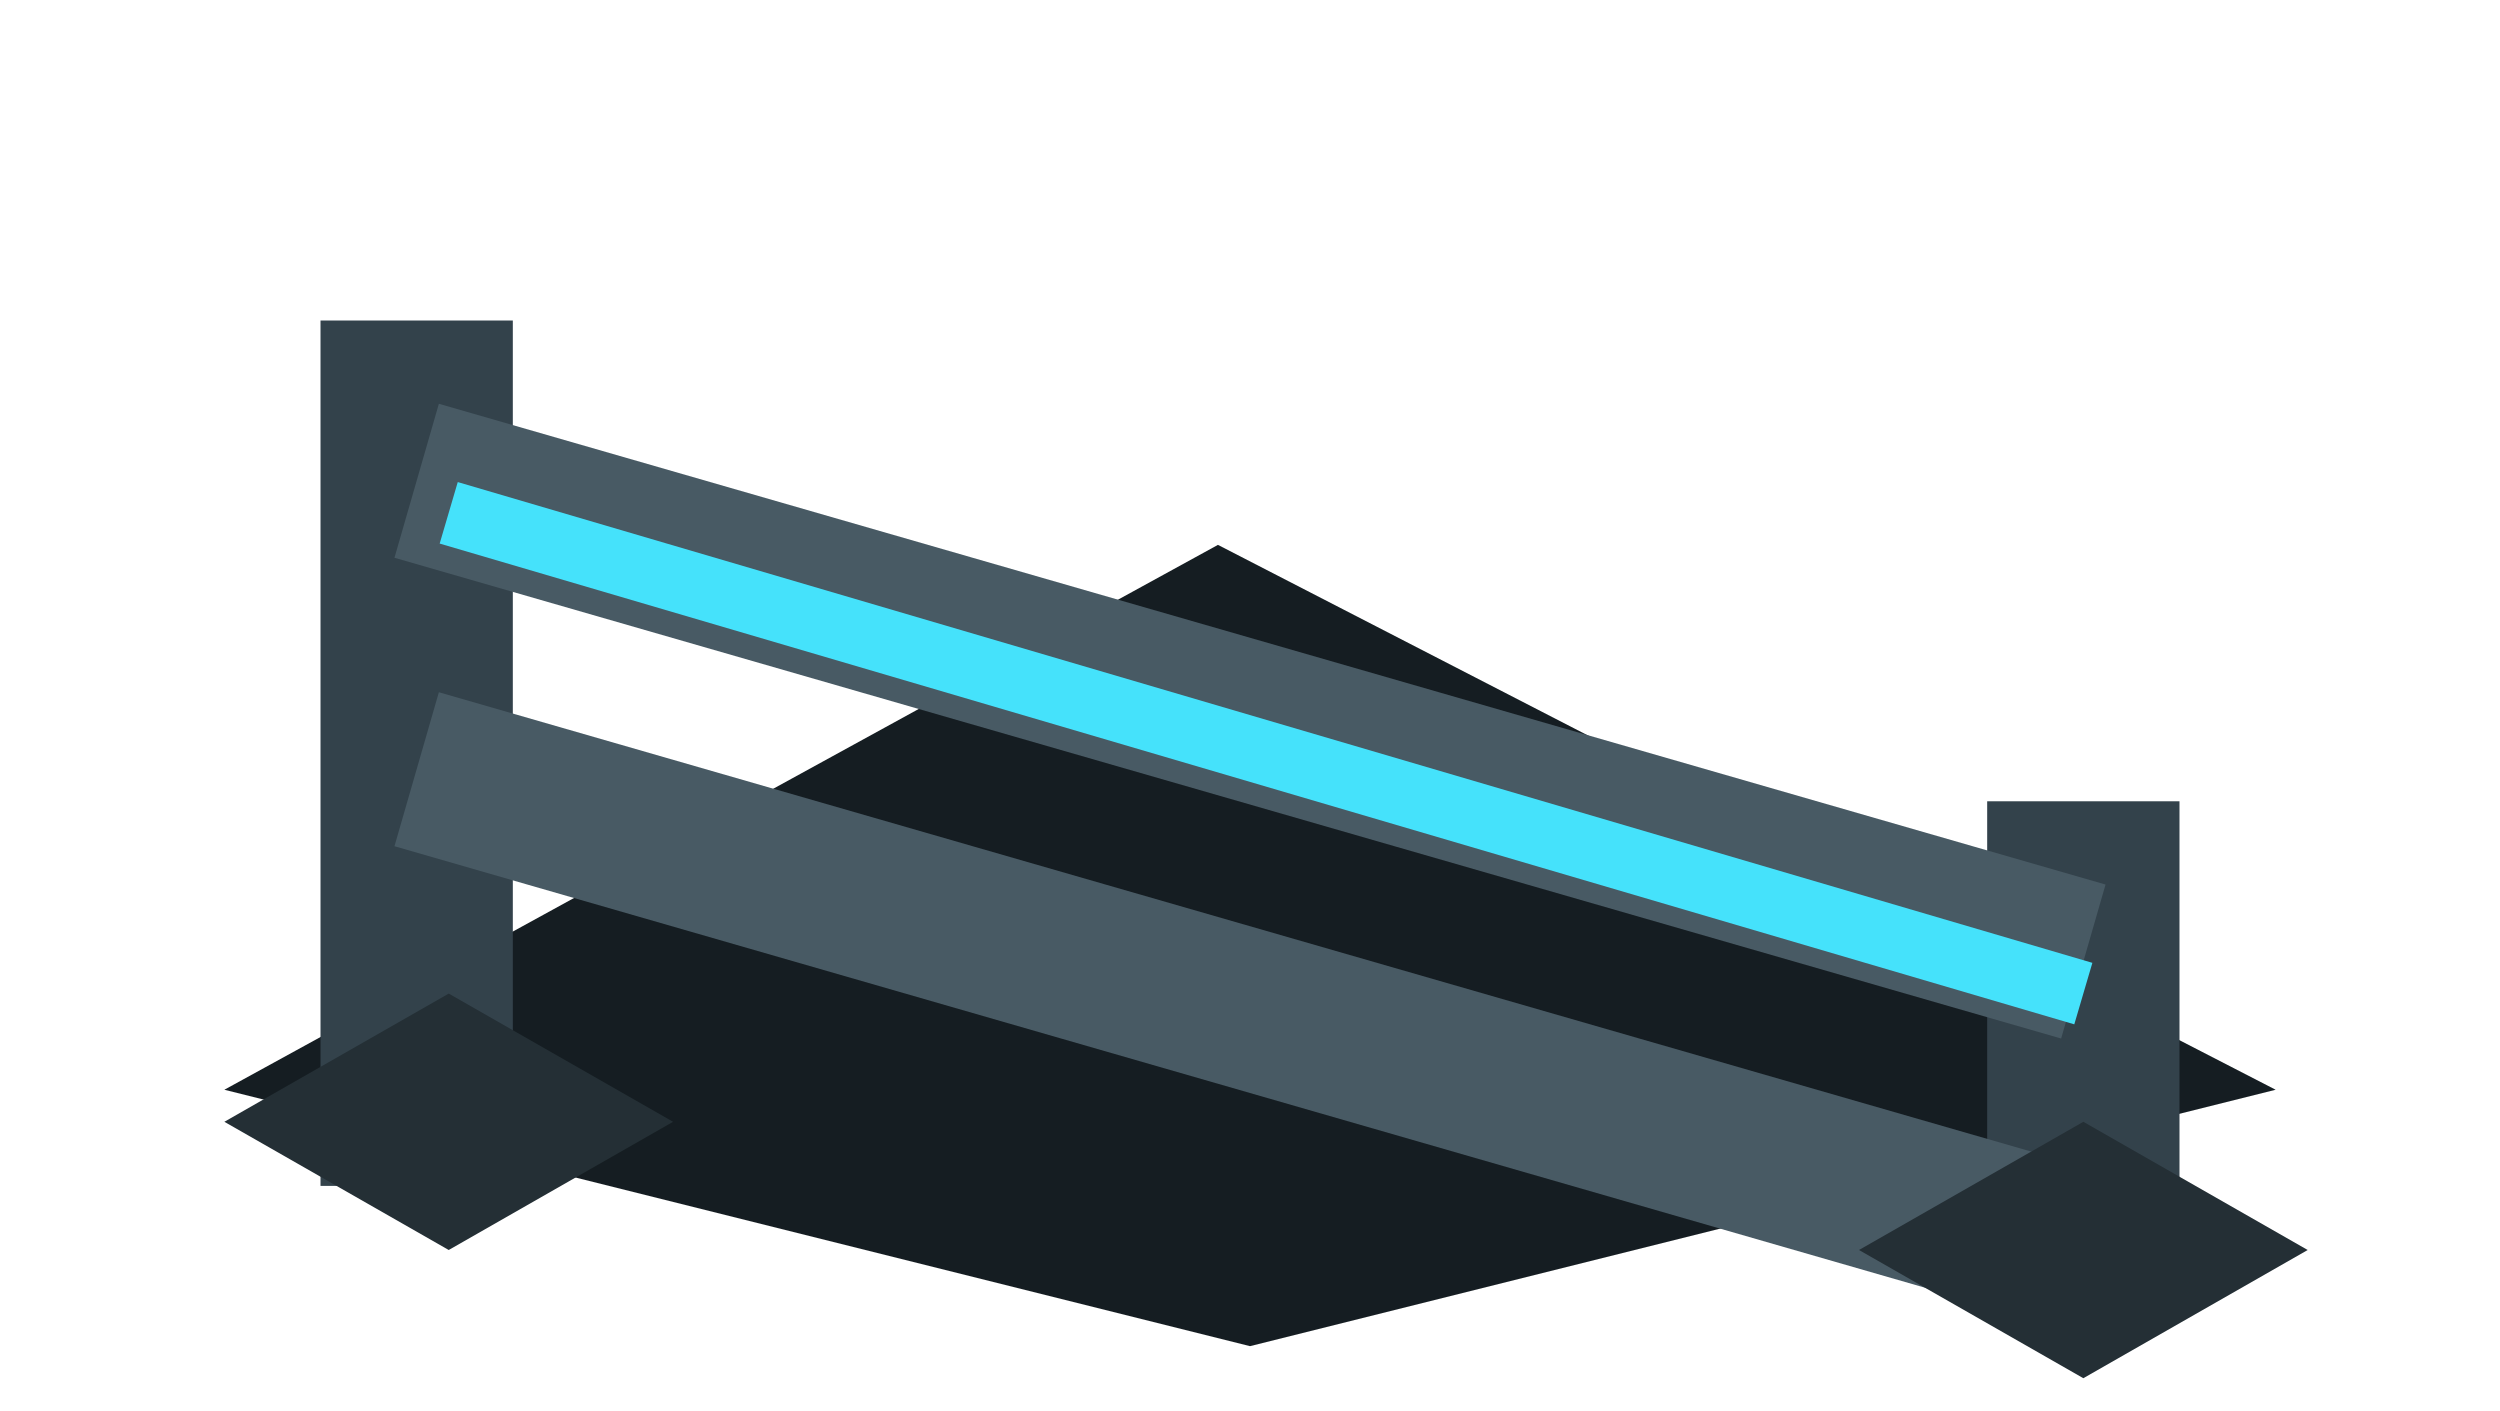
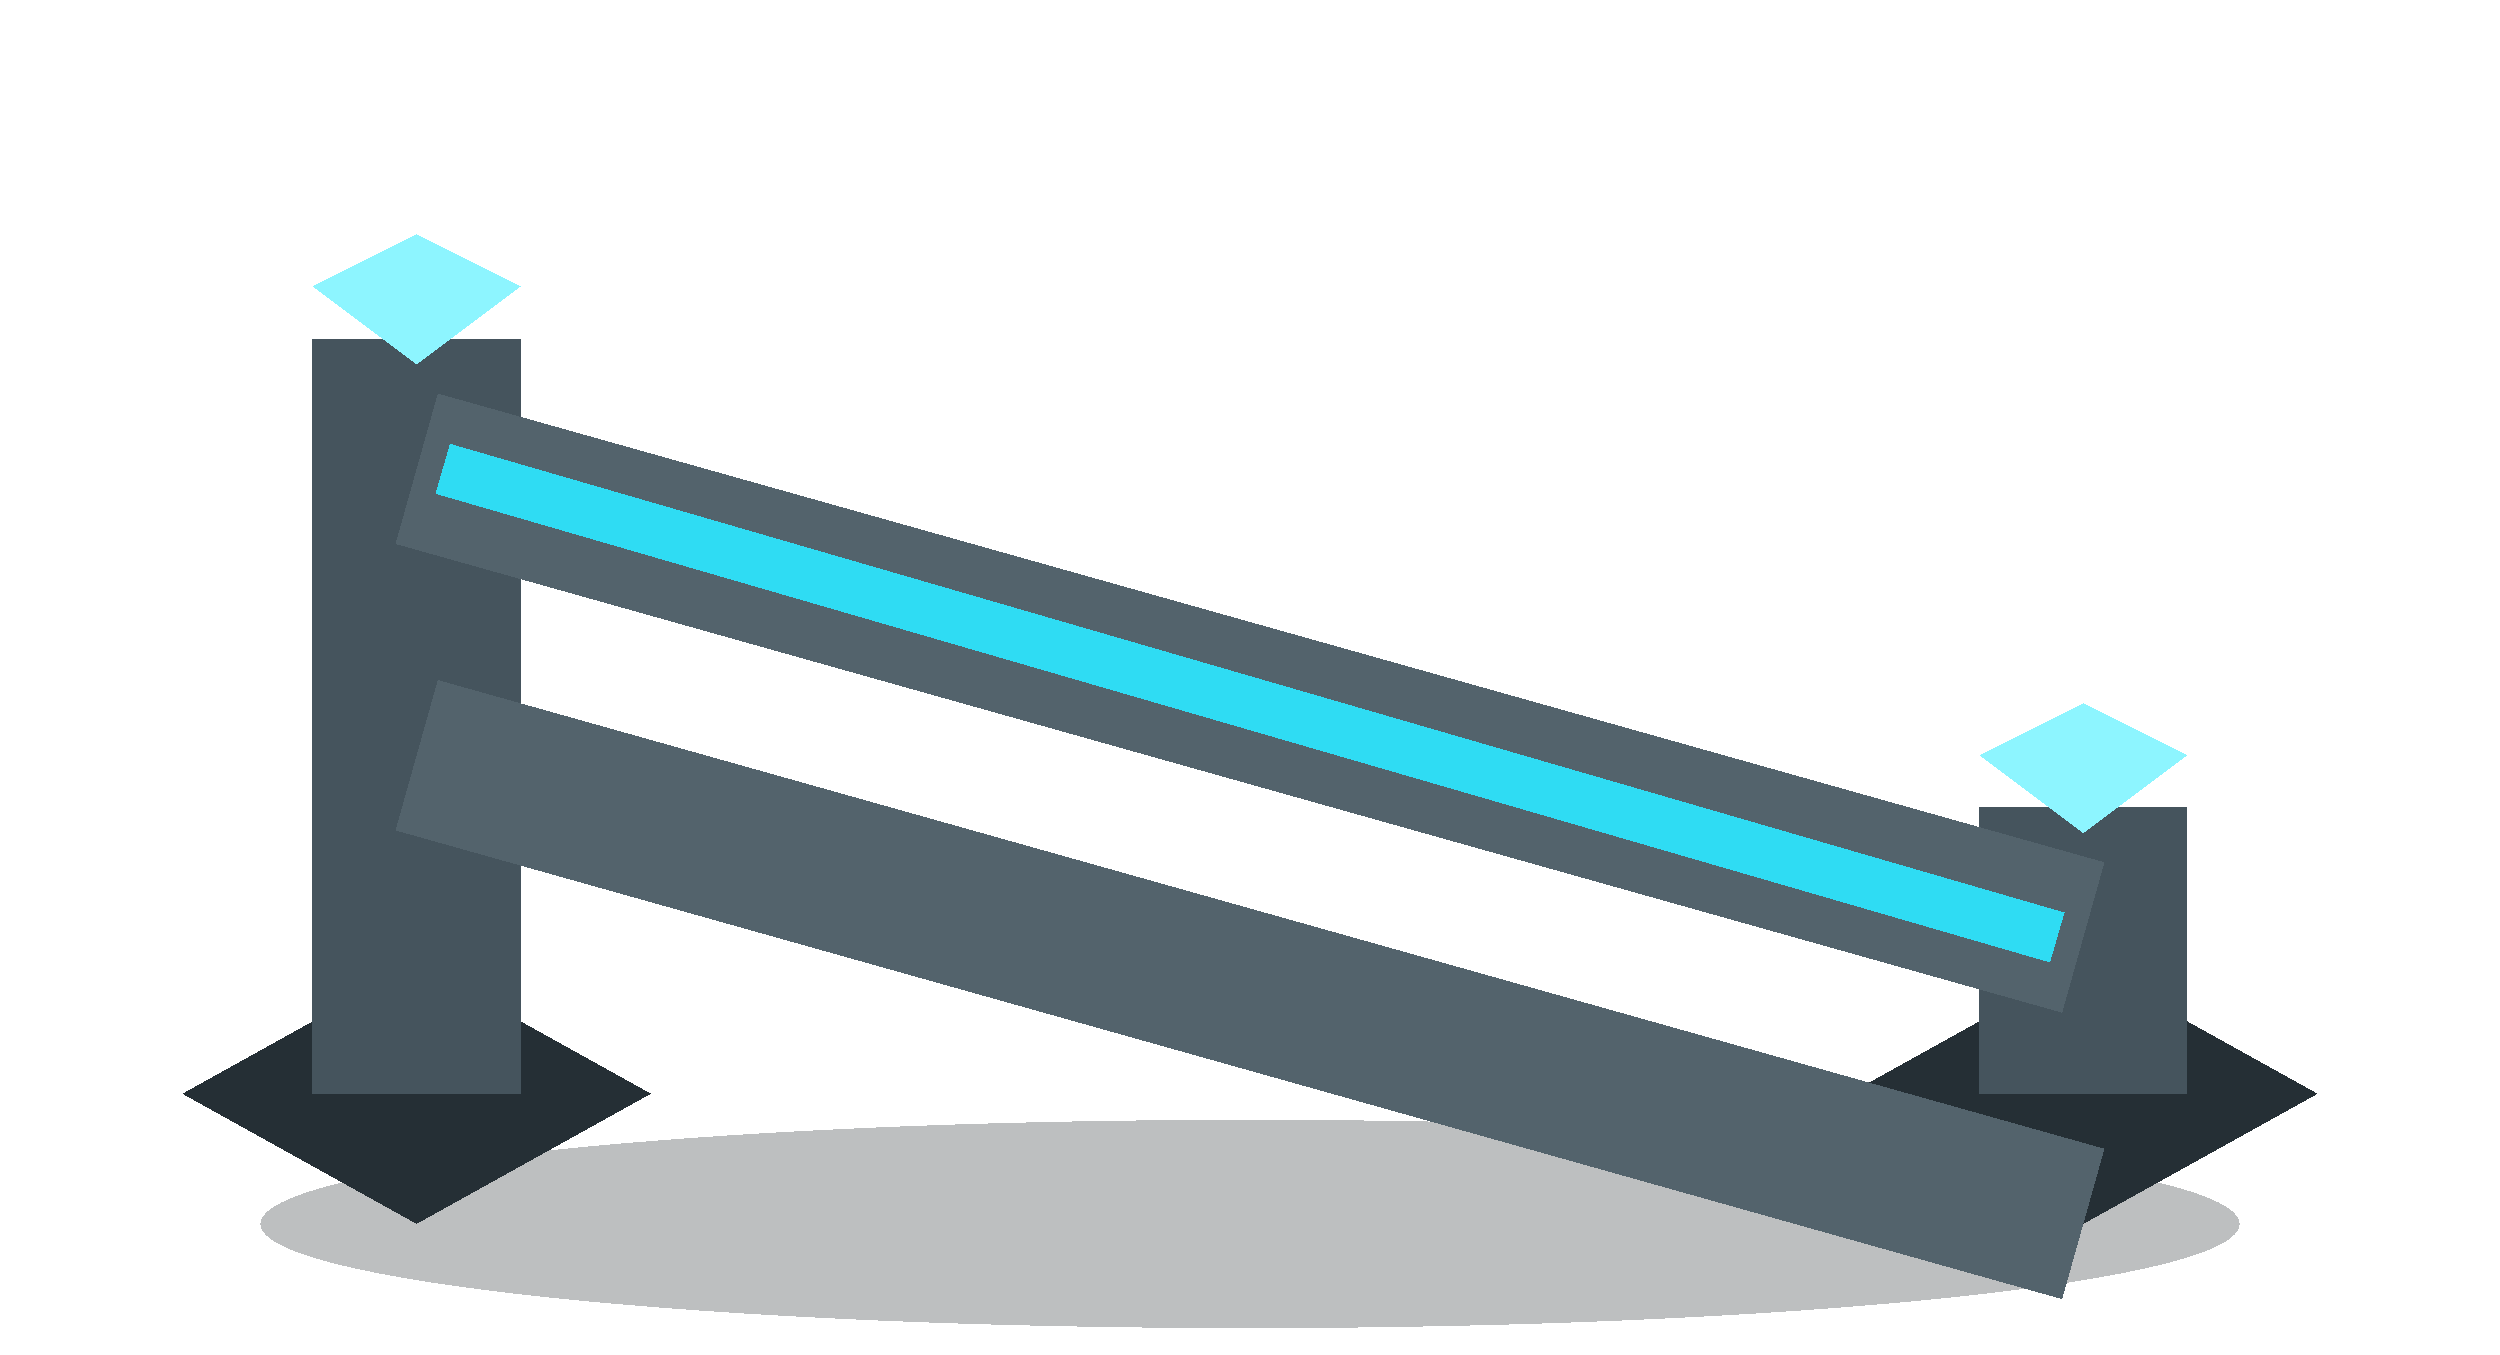
- <svg xmlns="http://www.w3.org/2000/svg" width="78" height="44" viewBox="0 0 78 44">
-   <path fill="#151d22" d="m7 34 31-17 33 17-32 8z" />
-   <path fill="#33424b" d="M10 10h6v27h-6zM62 25h6v14h-6z" />
-   <path fill="none" stroke="#485a64" stroke-width="5" d="m13 15 52 15M13 24l52 15" />
-   <path fill="none" stroke="#45e2fb" stroke-width="2" d="m14 16 51 15" />
-   <path fill="#242f35" d="m7 35 7-4 7 4-7 4zM58 39l7-4 7 4-7 4z" />
+ <svg xmlns="http://www.w3.org/2000/svg" width="96" height="52" viewBox="0 0 96 52" shape-rendering="crispEdges">
+   <ellipse cx="48" cy="47" rx="38" ry="4" fill="#11181d" opacity=".28" />
+   <path fill="#252f35" d="m7 42 9-5 9 5-9 5zM71 42l9-5 9 5-9 5z" />
+   <path fill="#45545d" d="M12 13h8v29h-8zM76 31h8v11h-8z" />
+   <path fill="none" stroke="#53636c" stroke-width="6" d="m16 18 64 18M16 29l64 18" />
+   <path fill="none" stroke="#2fdcf3" stroke-width="2" d="m17 18 62 18" />
+   <path fill="#8df5ff" d="m12 11 4-2 4 2-4 3zM76 29l4-2 4 2-4 3z" />
</svg>
